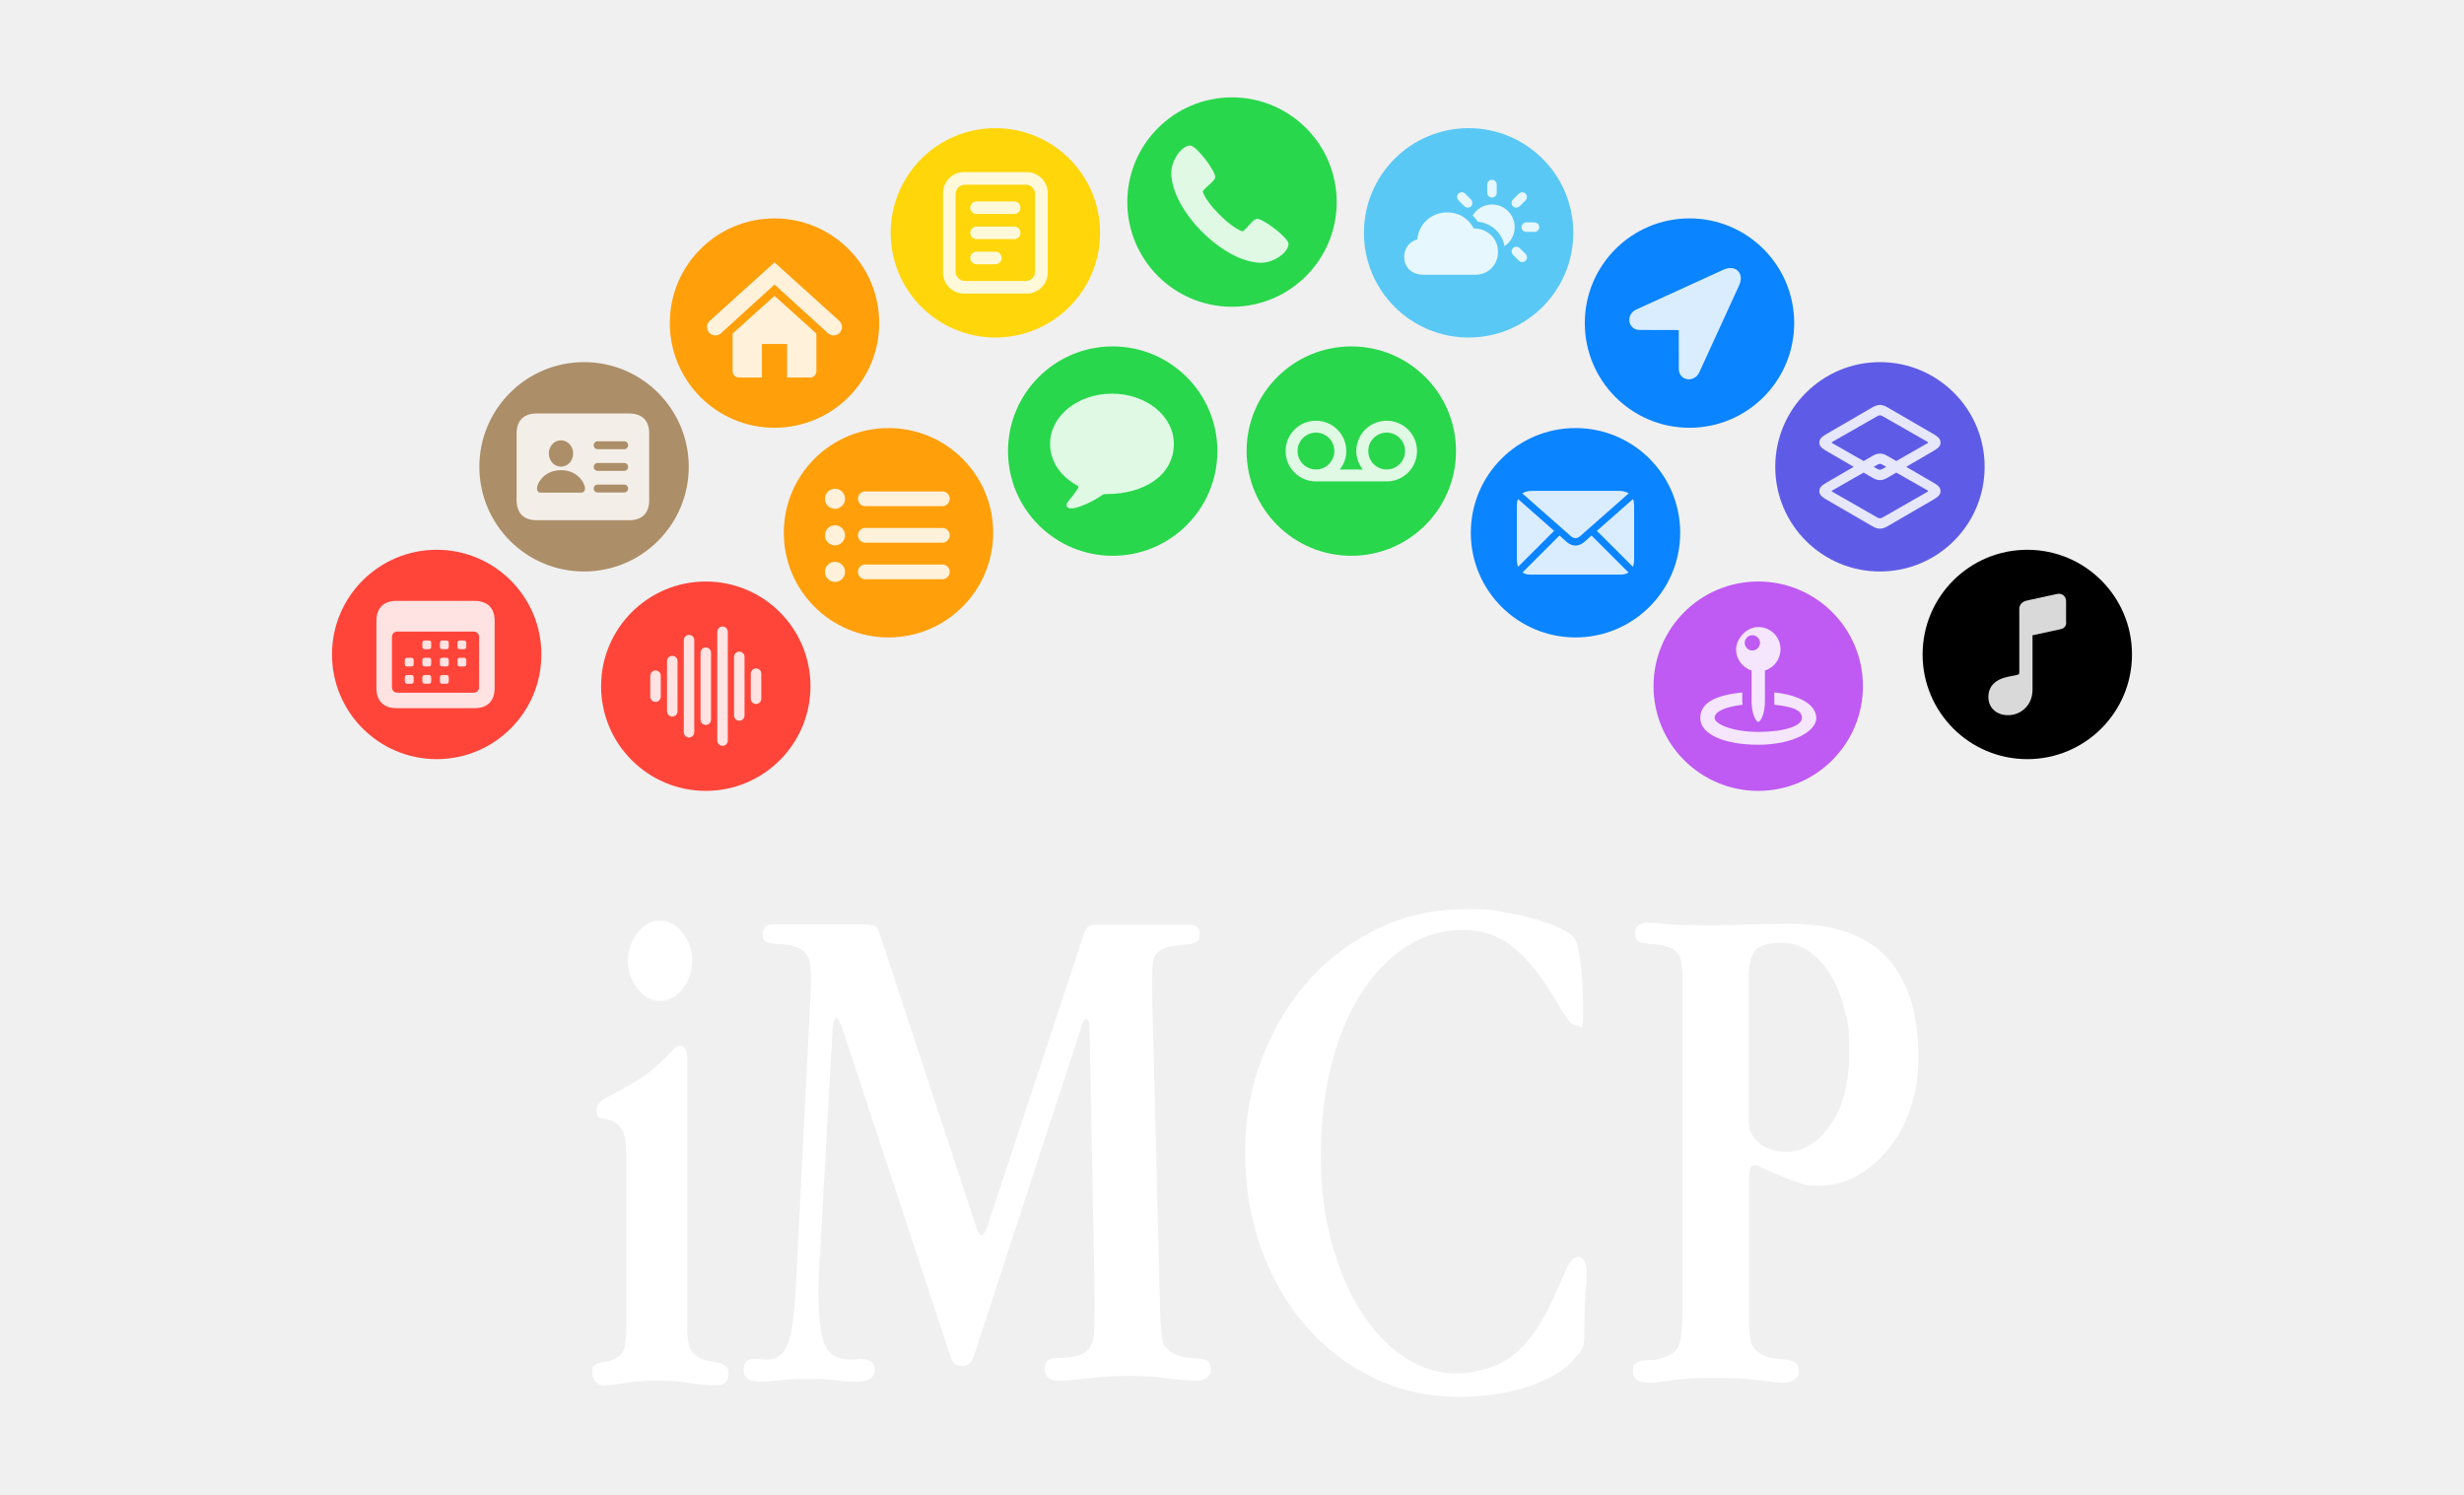
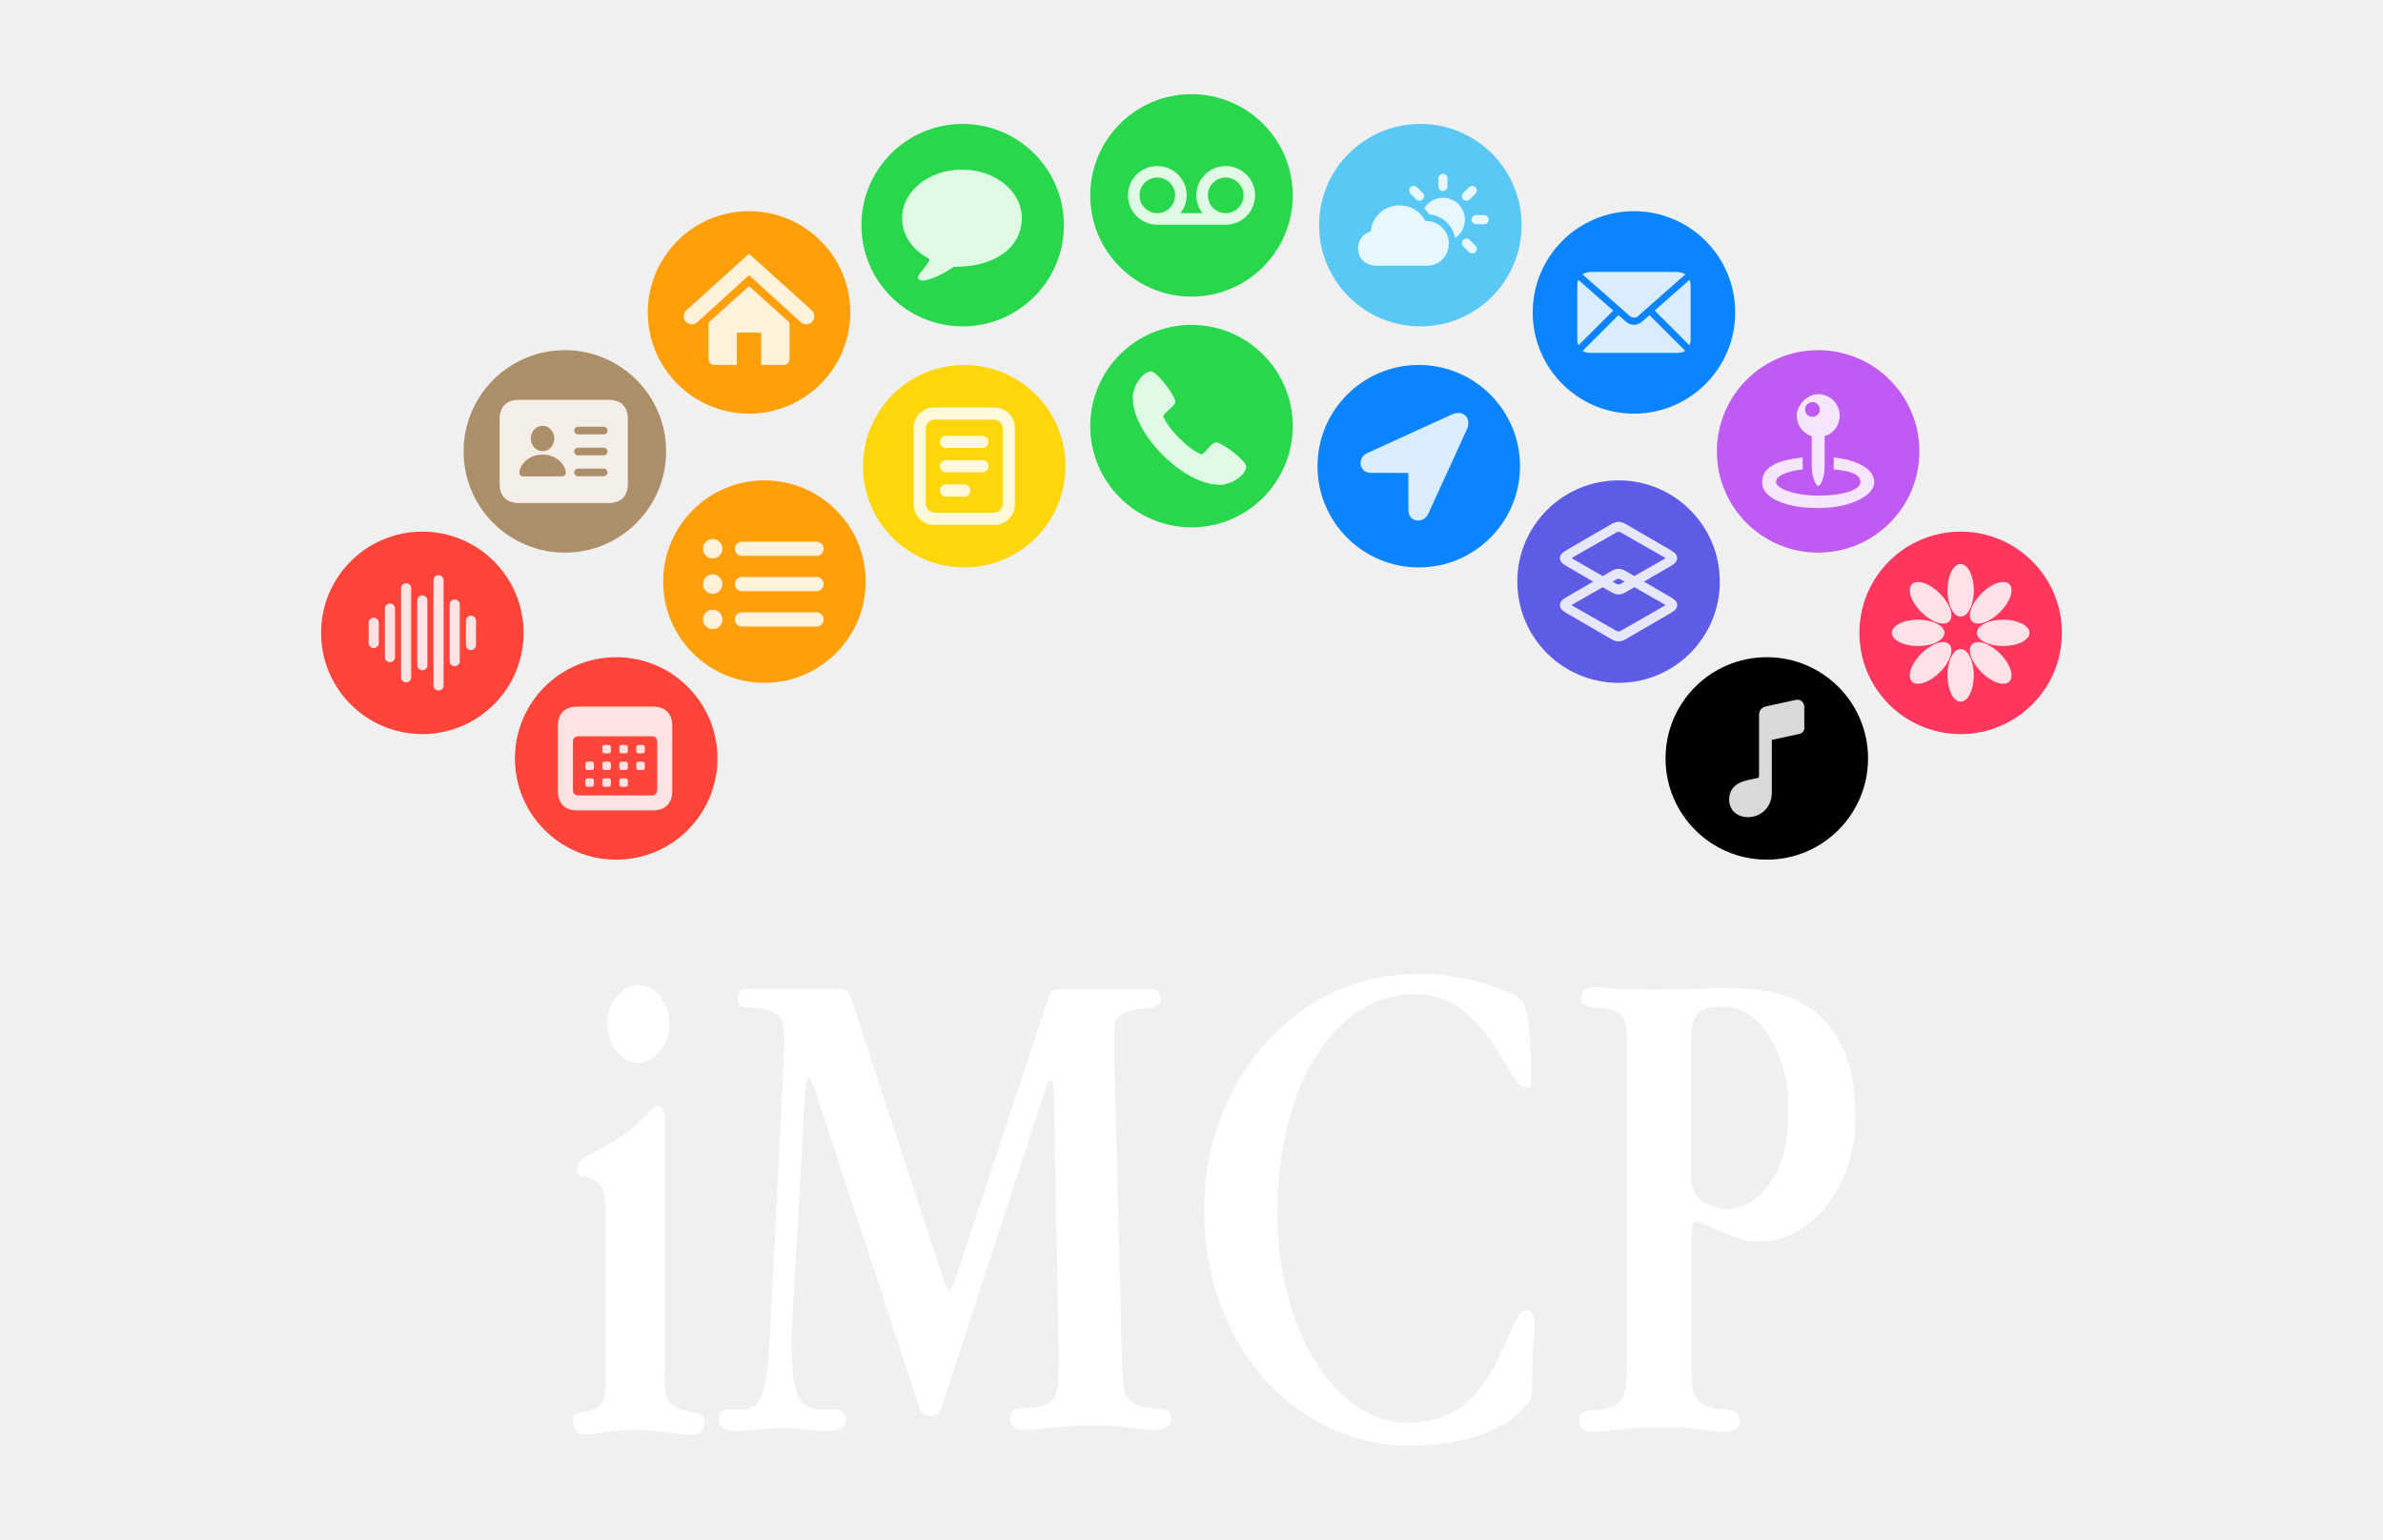
- <svg xmlns="http://www.w3.org/2000/svg" viewBox="0 0 1012 614">
-   <g fill="#fff" transform="translate(0 62.855)">
+ <svg xmlns="http://www.w3.org/2000/svg" viewBox="0 0 1012 654">
+   <g fill="#fff" transform="translate(0 103.165)">
    <path d="M282.2,482.4c0,3.6.4,6.3,1,8.1.7,1.8,2,3.2,3.8,4.2,1.6.8,3.1,1.3,4.6,1.5s2.8.5,3.9.8,2,.8,2.7,1.4,1,1.6,1,3c0,3.2-1.8,4.8-5.4,4.8s-6.6-.4-10.8-1c-4.2-.7-8.6-1-13.4-1s-9.5.4-13.1,1c-3.6.7-6.5,1-8.7,1s-4.5-1.7-4.5-5.1.2-2.4.8-3,1.2-1,2.1-1.2c.9-.2,1.9-.4,2.9-.5s2.1-.5,3.3-1c2.2-1.2,3.6-2.6,4-4.4.5-1.7.8-4.5.8-8.5v-70.8c0-5.4-.6-9-1.9-10.8s-2.7-3-4.2-3.5-2.9-.8-4.2-.9-1.9-1.1-1.9-3.1,1.4-4,4.1-5.4,6.5-3.5,11.5-6.3c3-1.8,5.5-3.6,7.6-5.4,2.1-1.8,3.8-3.4,5.2-4.8,1.4-1.4,2.5-2.5,3.4-3.5.9-.9,1.7-1.4,2.5-1.4,2,0,3,2.1,3,6.3v109.5ZM280.4,320.4c2.6,3.4,3.9,7.2,3.9,11.4s-1.3,8-3.9,11.4-5.7,5.1-9.3,5.1-6.7-1.7-9.3-5.1c-2.6-3.4-3.9-7.2-3.9-11.4s1.3-8,3.9-11.4,5.7-5.1,9.3-5.1,6.7,1.7,9.3,5.1Z" />
    <path d="M356.9,317.1c1,0,1.9.1,2.5.5.7.3,1.2,1,1.6,2.2l39.9,121.2c.8,2.4,1.5,3.6,2.1,3.6s1.6-1.1,2.4-3.3l39.3-119.1c.4-1.6,1-2.9,1.6-3.8.7-.9,1.9-1.4,3.5-1.4h38.7c2.8,0,4.2,1.3,4.2,3.9s-.5,2.6-1.4,3.1-2,.9-3.5,1c-1.4.2-3,.4-4.6.5-1.7.1-3.5.5-5.2,1.3-2.2,1-3.5,2.2-4,3.7-.5,1.5-.8,4.2-.8,8.2v7.1l3.3,130.5c.2,5.4.5,9.2,1,11.6.5,2.4,2.4,4.3,5.5,5.7,1.8.8,3.6,1.2,5.4,1.3s3.4.2,4.6.3c1.3.1,2.4.5,3.1,1,.8.6,1.2,1.8,1.2,3.6s-.5,2.2-1.6,3.1-2.6,1.4-4.6,1.4c-3.2,0-7-.4-11.5-1-4.5-.7-9.8-1-15.8-1s-12.4.4-17.2,1c-4.9.7-8.8,1-11.5,1-4,0-6-1.6-6-4.8s1.5-4.5,4.5-4.5,6.8-.3,8.9-.9c2.1-.6,3.7-1.6,4.8-3.1,1.1-1.5,1.8-3.4,2-5.8s.3-5.4.3-8.9v-6.9l-2.1-110.3c0-2.2-.5-3.3-1.5-3.3s-1.2,1-1.8,3l-44.1,135c-1,3-2.6,4.5-4.8,4.5s-4.2-1.2-4.8-3.6l-44.7-135.6c-1-2.6-1.7-3.9-2.1-3.9-1,0-1.6,1.9-1.8,5.7l-5.1,91.2c-.2,3.4-.4,6.5-.5,9.2-.1,2.8-.1,5.3-.1,7.5,0,9.3.8,16.1,2.4,20.4,1.6,4.3,5.3,6.4,11.1,6.4s1.2,0,1.8-.1c.6-.1,1.3-.1,2.1-.1,3.8,0,5.7,1.5,5.7,4.5s-2.5,4.8-7.5,4.8-5-.2-8.5-.6-7.5-.6-12.1-.6-7.5.2-10.6.6-5.8.6-8,.6c-4.8,0-7.2-1.6-7.2-4.8s1.4-4.5,4.2-4.5,2.2,0,3.1.1,1.6.1,2.2.1c2.6,0,4.7-.8,6.3-2.5,1.6-1.7,2.8-4.4,3.6-8.2.8-3.8,1.4-8.7,1.8-14.8s.8-13.5,1.2-22.5l5.1-101.9c0-.4,0-1.1.1-2.1s.1-2.3.1-3.9c0-4.6-.4-7.7-1.2-9.5-.8-1.8-2.6-3.2-5.4-4.2-1.8-.6-3.5-1-5.1-1-1.6-.1-3-.2-4.2-.3-1.2-.1-2.1-.4-2.9-.9s-1-1.5-1-3.1c0-2.6,1.4-3.9,4.2-3.9h39.3Z" />
    <path d="M518.7,370.9c4.7-12.1,11.2-22.6,19.3-31.6,8.2-9,17.8-16,28.7-21.1s22.7-7.6,35.2-7.6,10.6.4,15.6,1.2,9.5,1.8,13.5,3,7.3,2.4,9.9,3.7c2.6,1.3,4.4,2.5,5.4,3.5s1.9,4.1,2.7,9.5c.8,5.3,1.2,12.5,1.2,21.5s-.8,5.4-2.4,5.4-2.8-1-4.3-3.1-3.3-5-5.5-8.9c-5.4-9-11-15.8-16.8-20.4s-12.6-6.9-20.4-6.9-15.8,2.2-22.8,6.6c-7,4.4-13.2,10.6-18.5,18.7s-9.5,17.9-12.5,29.4-4.5,24.2-4.5,38.2,1.5,24.9,4.5,35.8,7,20.3,12.2,28.3c5.1,8,11,14.2,17.7,18.6s13.8,6.6,21.2,6.6,17.2-2.5,23.5-7.6,11.8-12.9,16.3-23.2c2.4-5.4,4.3-9.6,5.7-12.6s3-4.5,4.8-4.5,3.3,2.1,3.3,6.3-.2,4-.5,8.2-.5,10-.5,17.2-1.2,6.6-3.8,9.8-6,5.9-10.7,8.2c-4.6,2.4-10,4.3-16.3,5.7-6.3,1.4-13.2,2.1-20.8,2.1-12.6,0-24.2-2.6-35-7.8-10.7-5.2-20-12.3-27.8-21.3s-13.9-19.6-18.3-31.8c-4.4-12.2-6.6-25.4-6.6-39.6s2.4-27,7.1-39.1h0Z" />
    <path d="M723.1,416.4c-1.2-.4-1.9-.6-2.1-.6-1.2,0-2,.5-2.2,1.4s-.5,2.4-.5,4.4v55.9c0,5.2.3,8.9.9,11,.6,2.2,2.3,4,5.1,5.4,1.8.8,3.6,1.2,5.4,1.4,1.8.1,3.3.2,4.7.5,1.3.2,2.3.6,3.2,1.2.8.6,1.2,1.8,1.2,3.6s-.5,2.2-1.7,3.1c-1.1.9-2.7,1.4-4.7,1.4s-5.3-.4-10-1c-4.7-.7-10.8-1-18.5-1s-12.8.4-17.2,1c-4.5.7-7.8,1-10,1-4,0-6-1.6-6-4.8s.3-2.4,1-3,1.5-1,2.5-1.2,2.2-.3,3.6-.3,2.8-.2,4.2-.6c4.4-1.2,7-3.2,7.8-6.1.8-2.9,1.2-7.7,1.2-14.5v-135.1c0-4.4-.3-7.5-1-9.3-.7-1.8-2.5-3.2-5.2-4.2-1.8-.6-3.5-1-5.2-1-1.7-.1-3.2-.2-4.3-.5-1.2-.2-2.2-.5-2.8-1-.7-.5-1-1.5-1-3.1,0-2.8,1.9-4.2,5.7-4.2s3.2.1,7,.5c3.9.3,9.5.5,16.7.5h4.8c3.4,0,7.6-.1,12.6-.3,5-.2,10.8-.3,17.4-.3,34.8,0,52.2,18.3,52.2,54.9c0,7.8-1.1,14.6-3.3,21s-5.2,12-9,16.6c-3.8,4.7-8.2,8.4-13,11.1-4.9,2.7-10.2,4-15.8,4s-5.7-.5-8.7-1.5-6.3-2.3-9.9-3.9l-4.8-2.1h0ZM723,407.2c3.3,2.1,6.8,3.1,10.7,3.1,6.8,0,12.8-3.6,18-11,5.2-7.3,7.8-17.2,7.8-29.9s-.8-13-2.2-18.5-3.5-10.2-6-14.1-5.4-7-8.7-9.1c-3.3-2.2-6.8-3.3-10.3-3.3-6.2,0-10.1,1.1-11.7,3.5-1.6,2.3-2.4,6-2.4,11.2v58.2c0,4.4,1.7,7.6,5,9.8Z" />
  </g>
-   <svg version="1.1" viewBox="0 0 100 100" x="136.357" y="225.824" width="86" height="86">
+   <svg version="1.1" viewBox="0 0 100 100" x="218.686" y="279.165" width="86" height="86">
    <circle fill="#ff453a" cx="50" cy="50" r="50" />
    <g fill="#fff" fill-opacity="0.85">
      <path d="M30.83,75.66h37.23c6.18,0,9.62-3.42,9.62-9.56v-32.15c0-6.14-3.44-9.55-9.62-9.55H30.83c-6.17,0-9.61,3.4-9.61,9.55v32.15c0,6.15,3.44,9.56,9.61,9.56ZM31.52,68.27c-1.92,0-2.9-.9-2.9-2.94v-23.34c0-2.03.99-2.93,2.9-2.93h35.83c1.91,0,2.92.89,2.92,2.93v23.34c0,2.05-1.01,2.94-2.92,2.94H31.52ZM44.49,47.49h1.55c1,0,1.34-.31,1.34-1.3v-1.55c0-.99-.34-1.3-1.34-1.3h-1.55c-.99,0-1.33.31-1.33,1.3v1.55c0,.99.34,1.3,1.33,1.3ZM52.86,47.49h1.57c.99,0,1.33-.31,1.33-1.3v-1.55c0-.99-.34-1.3-1.33-1.3h-1.57c-.98,0-1.32.31-1.32,1.3v1.55c0,.99.34,1.3,1.32,1.3ZM61.25,47.49h1.57c.98,0,1.32-.31,1.32-1.3v-1.55c0-.99-.35-1.3-1.32-1.3h-1.57c-.98,0-1.32.31-1.32,1.3v1.55c0,.99.35,1.3,1.32,1.3ZM36.11,55.73h1.57c.98,0,1.32-.31,1.32-1.28v-1.57c0-.99-.35-1.3-1.32-1.3h-1.57c-.98,0-1.34.31-1.34,1.3v1.57c0,.98.36,1.28,1.34,1.28ZM44.49,55.73h1.55c1,0,1.34-.31,1.34-1.28v-1.57c0-.99-.34-1.3-1.34-1.3h-1.55c-.99,0-1.33.31-1.33,1.3v1.57c0,.98.34,1.28,1.33,1.28ZM52.86,55.73h1.57c.99,0,1.33-.31,1.33-1.28v-1.57c0-.99-.34-1.3-1.33-1.3h-1.57c-.98,0-1.32.31-1.32,1.3v1.57c0,.98.34,1.28,1.32,1.28ZM61.25,55.73h1.57c.98,0,1.32-.31,1.32-1.28v-1.57c0-.99-.35-1.3-1.32-1.3h-1.57c-.98,0-1.32.31-1.32,1.3v1.57c0,.98.35,1.28,1.32,1.28ZM36.11,63.99h1.57c.98,0,1.32-.32,1.32-1.3v-1.57c0-.99-.35-1.3-1.32-1.3h-1.57c-.98,0-1.34.31-1.34,1.3v1.57c0,.98.36,1.3,1.34,1.3ZM44.49,63.99h1.55c1,0,1.34-.32,1.34-1.3v-1.57c0-.99-.34-1.3-1.34-1.3h-1.55c-.99,0-1.33.31-1.33,1.3v1.57c0,.98.34,1.3,1.33,1.3ZM52.86,63.99h1.57c.99,0,1.33-.32,1.33-1.3v-1.57c0-.99-.34-1.3-1.33-1.3h-1.57c-.98,0-1.32.31-1.32,1.3v1.57c0,.98.34,1.3,1.32,1.3Z" />
    </g>
  </svg>
-   <svg viewBox="0 0 100 100" x="246.874" y="238.855" width="86" height="86">
+   <svg viewBox="0 0 100 100" x="136.357" y="225.824" width="86" height="86">
    <circle fill="#ff453a" cx="50" cy="50" r="50" />
    <g stroke="#fff" stroke-opacity="0.85" stroke-width="5" stroke-linecap="round">
      <path d="M26 45V55M34 38V62M42 28V72M50 34V66M58 24V76M66 36V64M74 44V56" />
    </g>
  </svg>
  <svg version="1.1" viewBox="0 0 100 100" x="196.879" y="148.745" width="86" height="86">
    <circle fill="#ac8e68" cx="50" cy="50" r="50" />
    <g fill="#fff" fill-opacity="0.85">
      <path class="st1" d="M81.12,34.03v31.97c0,6.1-3.41,9.51-9.57,9.51H27.35c-6.14,0-9.56-3.4-9.56-9.51v-31.97c0-6.11,3.42-9.5,9.56-9.5h44.21c6.16,0,9.57,3.39,9.57,9.5ZM27.52,60.35c0,1.1.64,1.99,1.84,1.99h19.25c1.22,0,1.85-.89,1.85-1.99,0-2.48-3.49-8.76-11.47-8.76s-11.47,6.27-11.47,8.76ZM56.53,58.49c-1.11,0-1.91.84-1.91,1.91s.8,1.86,1.91,1.86h12.64c1.07,0,1.87-.8,1.87-1.86s-.8-1.91-1.87-1.91h-12.64ZM56.53,48.17c-1.11,0-1.91.82-1.91,1.86s.8,1.91,1.91,1.91h12.64c1.07,0,1.87-.84,1.87-1.91s-.8-1.86-1.87-1.86h-12.64ZM33.18,43.58c0,3.62,2.61,6.33,5.8,6.33,3.21,0,5.81-2.71,5.81-6.33,0-3.41-2.6-6.23-5.81-6.23s-5.8,2.82-5.8,6.23ZM56.53,37.81c-1.11,0-1.91.82-1.91,1.87s.8,1.91,1.91,1.91h12.64c1.07,0,1.87-.84,1.87-1.91s-.8-1.87-1.87-1.87h-12.64Z" />
    </g>
  </svg>
-   <svg version="1.1" viewBox="0 0 100 100" x="321.918" y="175.828" width="86" height="86">
+   <svg version="1.1" viewBox="0 0 100 100" x="281.637" y="204.057" width="86" height="86">
    <circle fill="#ff9f0a" cx="50" cy="50" r="50" />
    <g fill="#fff" fill-opacity=".85">
      <path d="M38.83,72.2h36.98c1.91,0,3.42-1.64,3.42-3.53s-1.48-3.51-3.42-3.51h-36.98c-1.92,0-3.41,1.62-3.41,3.51s1.51,3.53,3.41,3.53Z" />
      <path d="M24.44,73.49c2.65,0,4.82-2.17,4.82-4.82s-2.17-4.8-4.82-4.8-4.8,2.15-4.8,4.8,2.17,4.82,4.8,4.82Z" />
      <path d="M38.83,54.74h36.98c1.91,0,3.42-1.64,3.42-3.51s-1.48-3.52-3.42-3.52h-36.98c-1.92,0-3.41,1.62-3.41,3.52s1.51,3.51,3.41,3.51Z" />
      <path d="M24.44,56.04c2.65,0,4.82-2.17,4.82-4.82s-2.17-4.8-4.82-4.8-4.8,2.15-4.8,4.8,2.17,4.82,4.8,4.82Z" />
      <path d="M38.83,37.29h36.98c1.91,0,3.42-1.64,3.42-3.52s-1.48-3.51-3.42-3.51h-36.98c-1.92,0-3.41,1.62-3.41,3.51s1.51,3.52,3.41,3.52Z" />
      <path d="M24.44,38.57c2.65,0,4.82-2.15,4.82-4.8s-2.17-4.8-4.82-4.8-4.8,2.15-4.8,4.8,2.17,4.8,4.8,4.8Z" />
    </g>
  </svg>
  <svg viewBox="0 0 100 100" x="275.100" y="89.707" width="86" height="86">
    <circle fill="#ff9f0a" cx="50" cy="50" r="50" />
    <g fill="#fff" opacity=".85">
      <path d="M50,21 81,49a4,4 0 0 1-5.4,5.9L50,31.6 24.4,54.9A4,4 0 0 1 19,49Z" />
      <path fill-rule="evenodd" d="M50,37 70,55V73a3,3 0 0 1-3,3H33a3,3 0 0 1-3-3V55ZM44,60h12v16H44Z" />
    </g>
  </svg>
-   <svg viewBox="0 0 100 100" x="365.818" y="52.637" width="86" height="86">
+   <svg viewBox="0 0 100 100" x="366.491" y="155.028" width="86" height="86">
    <circle fill="#ffd60a" cx="50" cy="50" r="50" />
    <g fill="#fff" fill-opacity="0.85">
      <path fill-rule="evenodd" d="M35,21h30a10,10,0,0,1,10,10v38a10,10,0,0,1-10,10h-30a10,10,0,0,1-10-10v-38a10,10,0,0,1,10-10ZM35.5,27h29a4.5,4.5,0,0,1,4.5,4.5v37a4.5,4.5,0,0,1-4.5,4.5h-29a4.5,4.5,0,0,1-4.5-4.5v-37a4.5,4.5,0,0,1,4.5-4.5Z" />
      <rect x="38" y="35" width="24" height="6" rx="3" />
      <rect x="38" y="47" width="24" height="6" rx="3" />
      <rect x="38" y="59" width="15" height="6" rx="3" />
    </g>
  </svg>
-   <svg viewBox="0 0 100 100" x="414.000" y="142.290" width="86" height="86">
+   <svg viewBox="0 0 100 100" x="365.818" y="52.637" width="86" height="86">
    <circle fill="#28d74b" cx="50" cy="50" r="50" />
    <g fill="#fff" fill-opacity="0.85">
      <path d="M30.19,77.4c3.04,0,9.82-2.94,14.79-6.39.59-.4,1.01-.5,1.53-.5.3.01.53.02.7.02,17.63-.04,32-8.83,32-23.99,0-13.3-13.15-23.97-29.56-23.97s-29.56,10.67-29.56,23.97c0,7.9,4.52,15.26,12.9,19.86.63.34.75.71.46,1.29-1.56,2.6-3.8,5.19-4.83,6.48-1.36,1.68-.56,3.21,1.57,3.21Z" />
    </g>
  </svg>
-   <svg viewBox="0 0 100 100" x="463.000" y="40.000" width="86" height="86">
+   <svg viewBox="0 0 100 100" x="463.000" y="138.000" width="86" height="86">
    <circle fill="#28d74b" cx="50" cy="50" r="50" />
    <g fill="#fff" fill-opacity="0.85">
      <path d="M30,23c-4,0-9,7-9,13,0,18,25,43,43,43,6,0,13-5,13-9,0-3-12-12-15-12-2,0-5,5-7,6-6-2-17-13-19-19,1-2,6-5,6-7,0-3-9-15-12-15Z" />
    </g>
  </svg>
-   <svg viewBox="0 0 100 100" x="512.000" y="142.290" width="86" height="86">
+   <svg viewBox="0 0 100 100" x="463.000" y="40.000" width="86" height="86">
    <circle fill="#28d74b" cx="50" cy="50" r="50" />
    <g fill="#fff" stroke="#fff" stroke-width="22" stroke-linejoin="round" opacity="0.85">
      <path transform="translate(20.000 36.882) scale(0.12596)" d="M1.06581e-14 104.043C1.06581e-14 161.656 46.572 208.086 104.043 208.086L372.297 208.086C429.839 208.086 476.341 161.585 476.341 104.043C476.341 46.431 429.768 0 372.297 0C314.685 0 268.048 46.502 268.048 104.043C268.048 137.03 284.031 166.78 309.472 184.8L166.868 184.8C192.309 166.78 208.292 137.03 208.292 104.043C208.292 46.431 161.72 0 104.043 0C46.502 0 1.06581e-14 46.502 1.06581e-14 104.043ZM23.421 103.908C23.421 59.335 59.605 23.151 104.178 23.151C148.752 23.151 184.865 59.335 184.865 103.908C184.865 148.617 148.752 184.8 104.178 184.8C59.605 184.8 23.421 148.617 23.421 103.908ZM291.476 103.908C291.476 59.335 327.589 23.151 372.162 23.151C416.736 23.151 453.055 59.335 453.055 103.908C453.055 148.617 416.736 184.8 372.162 184.8C327.589 184.8 291.476 148.617 291.476 103.908Z" />
    </g>
  </svg>
  <svg version="1.1" viewBox="0 0 100 100" x="560.182" y="52.637" width="86" height="86">
    <circle fill="#5ac8f5" cx="50" cy="50" r="50" />
    <g fill="#fff" fill-opacity=".85">
      <path d="M74.42,57.32l2.79,2.8c.88.88.9,2.32.02,3.18-.87.87-2.36.91-3.21.02l-2.8-2.82c-.87-.91-.9-2.34-.02-3.21.87-.87,2.32-.86,3.21.02ZM72.01,47.29c0,3.77-1.94,7.1-4.87,9.04-1.12-6.3-6.15-10.91-12.76-11.67-.7-1.05-1.51-2.04-2.45-2.94,1.89-3.15,5.34-5.26,9.26-5.26,5.95,0,10.82,4.87,10.82,10.84ZM83.77,47.3c0,1.24-1.03,2.24-2.27,2.24h-3.94c-1.23,0-2.29-.99-2.29-2.24s1.06-2.27,2.29-2.27h3.94c1.24,0,2.27,1.03,2.27,2.27ZM77.2,31.29c.87.87.88,2.34-.01,3.21l-2.8,2.79c-.88.87-2.35.89-3.23.03-.87-.87-.87-2.35.03-3.22l2.81-2.79c.89-.89,2.33-.89,3.21-.03ZM48.37,31.28l2.78,2.82c.86.89.88,2.34.02,3.21-.87.87-2.32.86-3.22-.04l-2.78-2.81c-.86-.86-.89-2.31-.02-3.19.87-.87,2.37-.88,3.22,0ZM63.43,26.92v3.95c0,1.24-1.03,2.28-2.27,2.28s-2.25-1.05-2.25-2.28v-3.95c0-1.24,1.03-2.27,2.25-2.27s2.27,1.04,2.27,2.27Z" />
      <path d="M28.42,70.01h24.81c6.15,0,10.81-4.74,10.81-10.97s-4.91-11.15-11.61-11.15c-2.24-4.2-6.41-7.65-12.77-7.65-7.41,0-13.54,5.56-14.15,12.88-3.78,1.03-6.28,4.25-6.28,8.31,0,5.07,3.69,8.59,9.19,8.59Z" />
    </g>
  </svg>
-   <svg version="1.1" viewBox="0 0 100 100" x="650.900" y="89.707" width="86" height="86">
+   <svg version="1.1" viewBox="0 0 100 100" x="559.509" y="155.028" width="86" height="86">
    <circle fill="#0a84ff" cx="50" cy="50" r="50" />
    <g fill="#fff" fill-opacity="0.85">
      <path d="M26.24,53.28l18.31.05c.23,0,.32.09.32.31l.03,18.25c0,5.68,7.4,6.9,9.84,1.51l18.98-41.47c2.65-5.85-1.77-10.03-7.54-7.41l-41.58,19c-5.21,2.36-4.09,9.75,1.64,9.76Z" />
    </g>
  </svg>
-   <svg viewBox="0 0 100 100" x="604.082" y="175.828" width="86" height="86">
+   <svg viewBox="0 0 100 100" x="650.900" y="89.707" width="86" height="86">
    <circle fill="#0a84ff" cx="50" cy="50" r="50" />
    <g fill="#fff" fill-opacity="0.85">
      <path d="M49.99 52.58Q48.85 52.58 47.76 51.62L24.58 31.2Q26.43 30 29.29 30H70.71Q73.57 30 75.4 31.2L52.22 51.62Q51.15 52.58 49.99 52.58ZM22.6 66.25Q22.32 65.6 22.16 64.76Q22 63.92 22 62.81V37.19Q22 35.98 22.17 35.12Q22.35 34.27 22.56 33.92L39.78 49.09ZM28.59 70Q27.31 70 26.33 69.73Q25.34 69.45 24.69 68.98L42.35 51.32L45.74 54.34Q46.76 55.22 47.83 55.67Q48.9 56.13 49.99 56.13Q51.08 56.13 52.16 55.67Q53.24 55.22 54.26 54.34L57.65 51.32L75.31 68.98Q74.66 69.45 73.67 69.73Q72.69 70 71.41 70ZM77.4 66.25 60.22 49.09 77.44 33.92Q77.63 34.27 77.81 35.12Q78 35.98 78 37.19V62.81Q78 63.92 77.83 64.76Q77.65 65.6 77.4 66.25Z" />
    </g>
  </svg>
-   <svg viewBox="0 0 100 100" x="729.121" y="148.745" width="86" height="86">
+   <svg viewBox="0 0 100 100" x="644.363" y="204.057" width="86" height="86">
    <circle fill="#5e5ce6" cx="50" cy="50" r="50" />
    <g fill="#fff" fill-opacity="0.85" transform="translate(50 50) scale(0.58) translate(-62.33895 34.1361)">
      <path d="M62.334 16.811C64.314 16.811 66.211 16.168 68.574 14.81L106.744-7.354C110.703-9.686 112.217-11.448 112.217-14.144C112.217-16.778 110.703-18.593 106.744-20.873L68.574-43.047C66.211-44.446 64.314-45.038 62.334-45.038C60.364-45.038 58.467-44.446 56.104-43.047L17.935-20.873C13.975-18.593 12.461-16.778 12.461-14.144C12.461-11.448 13.975-9.686 17.935-7.354L56.104 14.81C58.467 16.168 60.364 16.811 62.334 16.811ZM62.334 8.274C61.628 8.274 61.006 8.087 60.187 7.621L23.031-13.653C22.78-13.758 22.655-13.873 22.655-14.144C22.655-14.353 22.78-14.468 23.031-14.625L60.187-35.847C61.006-36.314 61.628-36.552 62.334-36.552C63.039-36.552 63.672-36.314 64.491-35.847L101.648-14.625C101.898-14.468 102.023-14.353 102.023-14.144C102.023-13.873 101.898-13.758 101.648-13.653L64.491 7.621C63.672 8.087 63.039 8.274 62.334 8.274ZM62.334-23.183C64.314-23.183 66.211-23.816 68.574-25.174L106.744-47.399C110.703-49.68 112.217-51.442 112.217-54.128C112.217-56.824 110.703-58.576 106.744-60.919L68.574-83.082C66.211-84.44 64.314-85.083 62.334-85.083C60.364-85.083 58.467-84.44 56.104-83.082L17.935-60.919C13.975-58.576 12.461-56.824 12.461-54.128C12.461-51.442 13.975-49.68 17.935-47.399L56.104-25.174C58.467-23.816 60.364-23.183 62.334-23.183ZM62.334-31.72C61.628-31.72 61.006-31.959 60.187-32.425L23.031-53.648C22.78-53.752 22.655-53.919 22.655-54.128C22.655-54.389 22.78-54.514 23.031-54.619L60.187-75.841C61.006-76.308 61.628-76.546 62.334-76.546C63.039-76.546 63.672-76.308 64.491-75.841L101.648-54.619C101.898-54.514 102.023-54.389 102.023-54.128C102.023-53.919 101.898-53.752 101.648-53.648L64.491-32.425C63.672-31.959 63.039-31.72 62.334-31.72Z" />
    </g>
  </svg>
-   <svg version="1.1" viewBox="0 0 100 100" x="679.126" y="238.855" width="86" height="86">
+   <svg version="1.1" viewBox="0 0 100 100" x="729.121" y="148.745" width="86" height="86">
    <circle fill="#bf5af2" cx="50" cy="50" r="50" />
    <g fill="#fff" fill-opacity="0.85">
      <path d="M42.49,57.93v.94c-8.01.94-13.32,3.18-13.32,6.25s8.84,6.72,20.86,6.72,20.86-2.71,20.86-6.72-5.3-5.42-13.2-6.25v-5.89c12.14,1.3,20.04,5.89,20.04,12.26s-11.31,12.73-27.7,12.73-27.7-5.07-27.7-12.73,7.9-10.96,20.04-12.26v4.95h.12Z" />
      <path d="M60.64,32.35c0,4.71-3.06,8.84-7.43,10.14v14.97c0,5.19-1.89,9.55-3.18,9.55s-3.18-4.36-3.18-9.55v-14.97c-4.36-1.3-7.43-5.42-7.43-10.14s4.71-10.61,10.61-10.61,10.61,4.71,10.61,10.61ZM43.55,29.29c0,2,1.65,3.65,3.65,3.65s3.65-1.65,3.65-3.65-1.65-3.65-3.65-3.65-3.65,1.65-3.65,3.65h0Z" />
    </g>
  </svg>
  <svg viewBox="0 0 100 100" x="789.643" y="225.824" width="86" height="86">
+     <circle fill="#ff375f" cx="50" cy="50" r="50" />
+     <g fill="#fff" opacity=".85">
+       <ellipse cx="50" cy="29" rx="6.5" ry="13" />
+       <ellipse cx="50" cy="29" rx="6.5" ry="13" transform="rotate(45 50 50)" />
+       <ellipse cx="50" cy="29" rx="6.5" ry="13" transform="rotate(90 50 50)" />
+       <ellipse cx="50" cy="29" rx="6.5" ry="13" transform="rotate(135 50 50)" />
+       <ellipse cx="50" cy="29" rx="6.5" ry="13" transform="rotate(180 50 50)" />
+       <ellipse cx="50" cy="29" rx="6.5" ry="13" transform="rotate(225 50 50)" />
+       <ellipse cx="50" cy="29" rx="6.5" ry="13" transform="rotate(270 50 50)" />
+       <ellipse cx="50" cy="29" rx="6.5" ry="13" transform="rotate(315 50 50)" />
+     </g>
+   </svg>
+   <svg viewBox="0 0 100 100" x="707.314" y="279.165" width="86" height="86">
    <circle fill="#000" cx="50" cy="50" r="50" />
    <g fill="#fff" fill-opacity="0.85">
      <path d="M68.52 34.73V24.53C68.52 22.21 66.56 20.6 64.31 21.09L49.96 24.21C47.51 24.74 46.18 26.17 46.18 28.35V58.45C46.21 59.22 45.93 59.57 45.33 59.71L40.81 60.65C34.6 61.92 31.41 65.28 31.41 70.34C31.41 75.49 35.27 79 40.81 79C46.98 79 52.49 74.23 52.49 66.86V41.54C52.49 40.7 52.24 40.91 53.05 40.73L66.07 37.89C67.61 37.57 68.59 36.35 68.59 34.8Z" />
    </g>
  </svg>
</svg>
